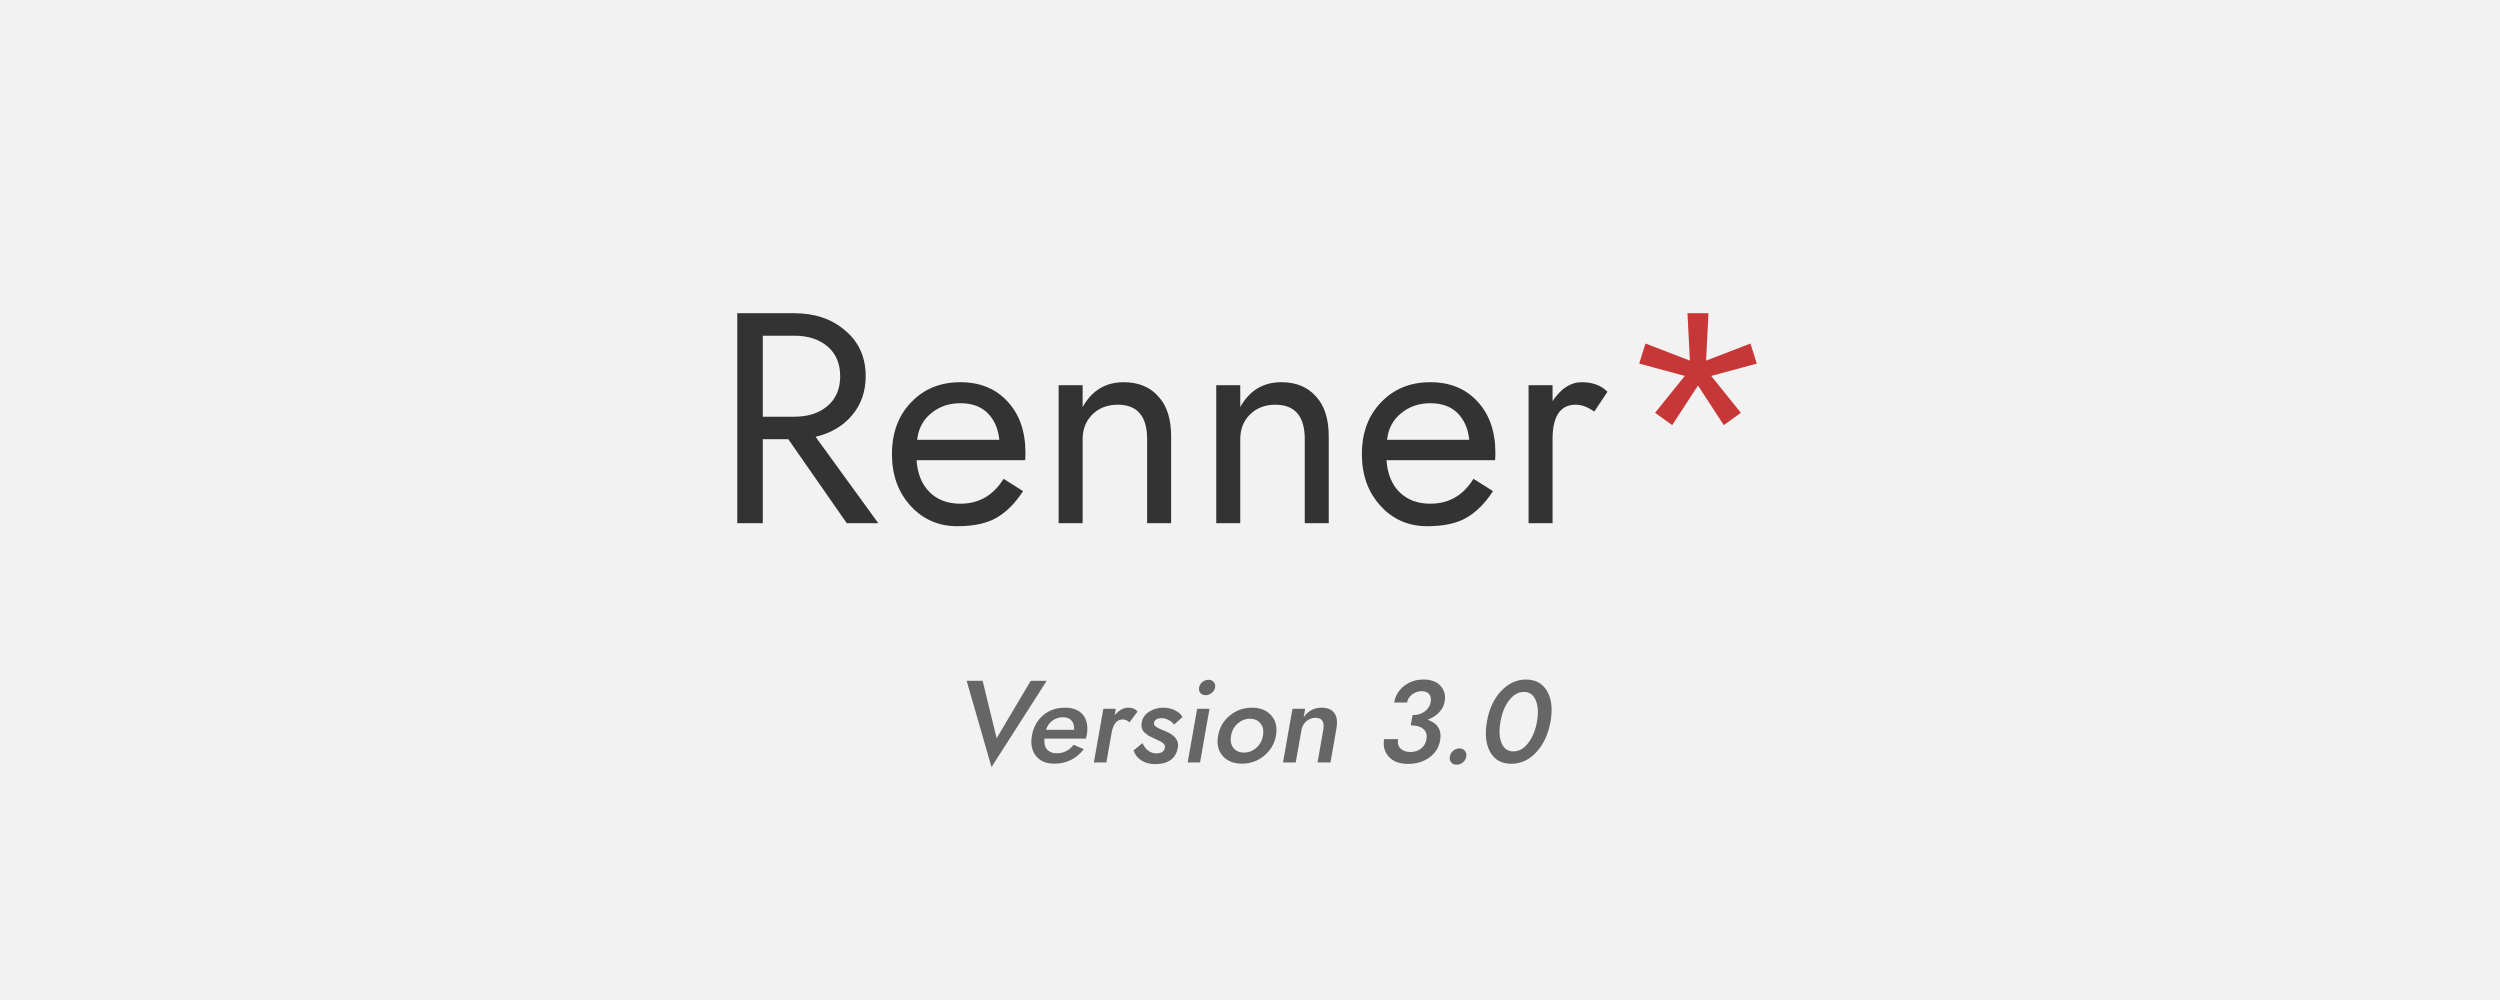
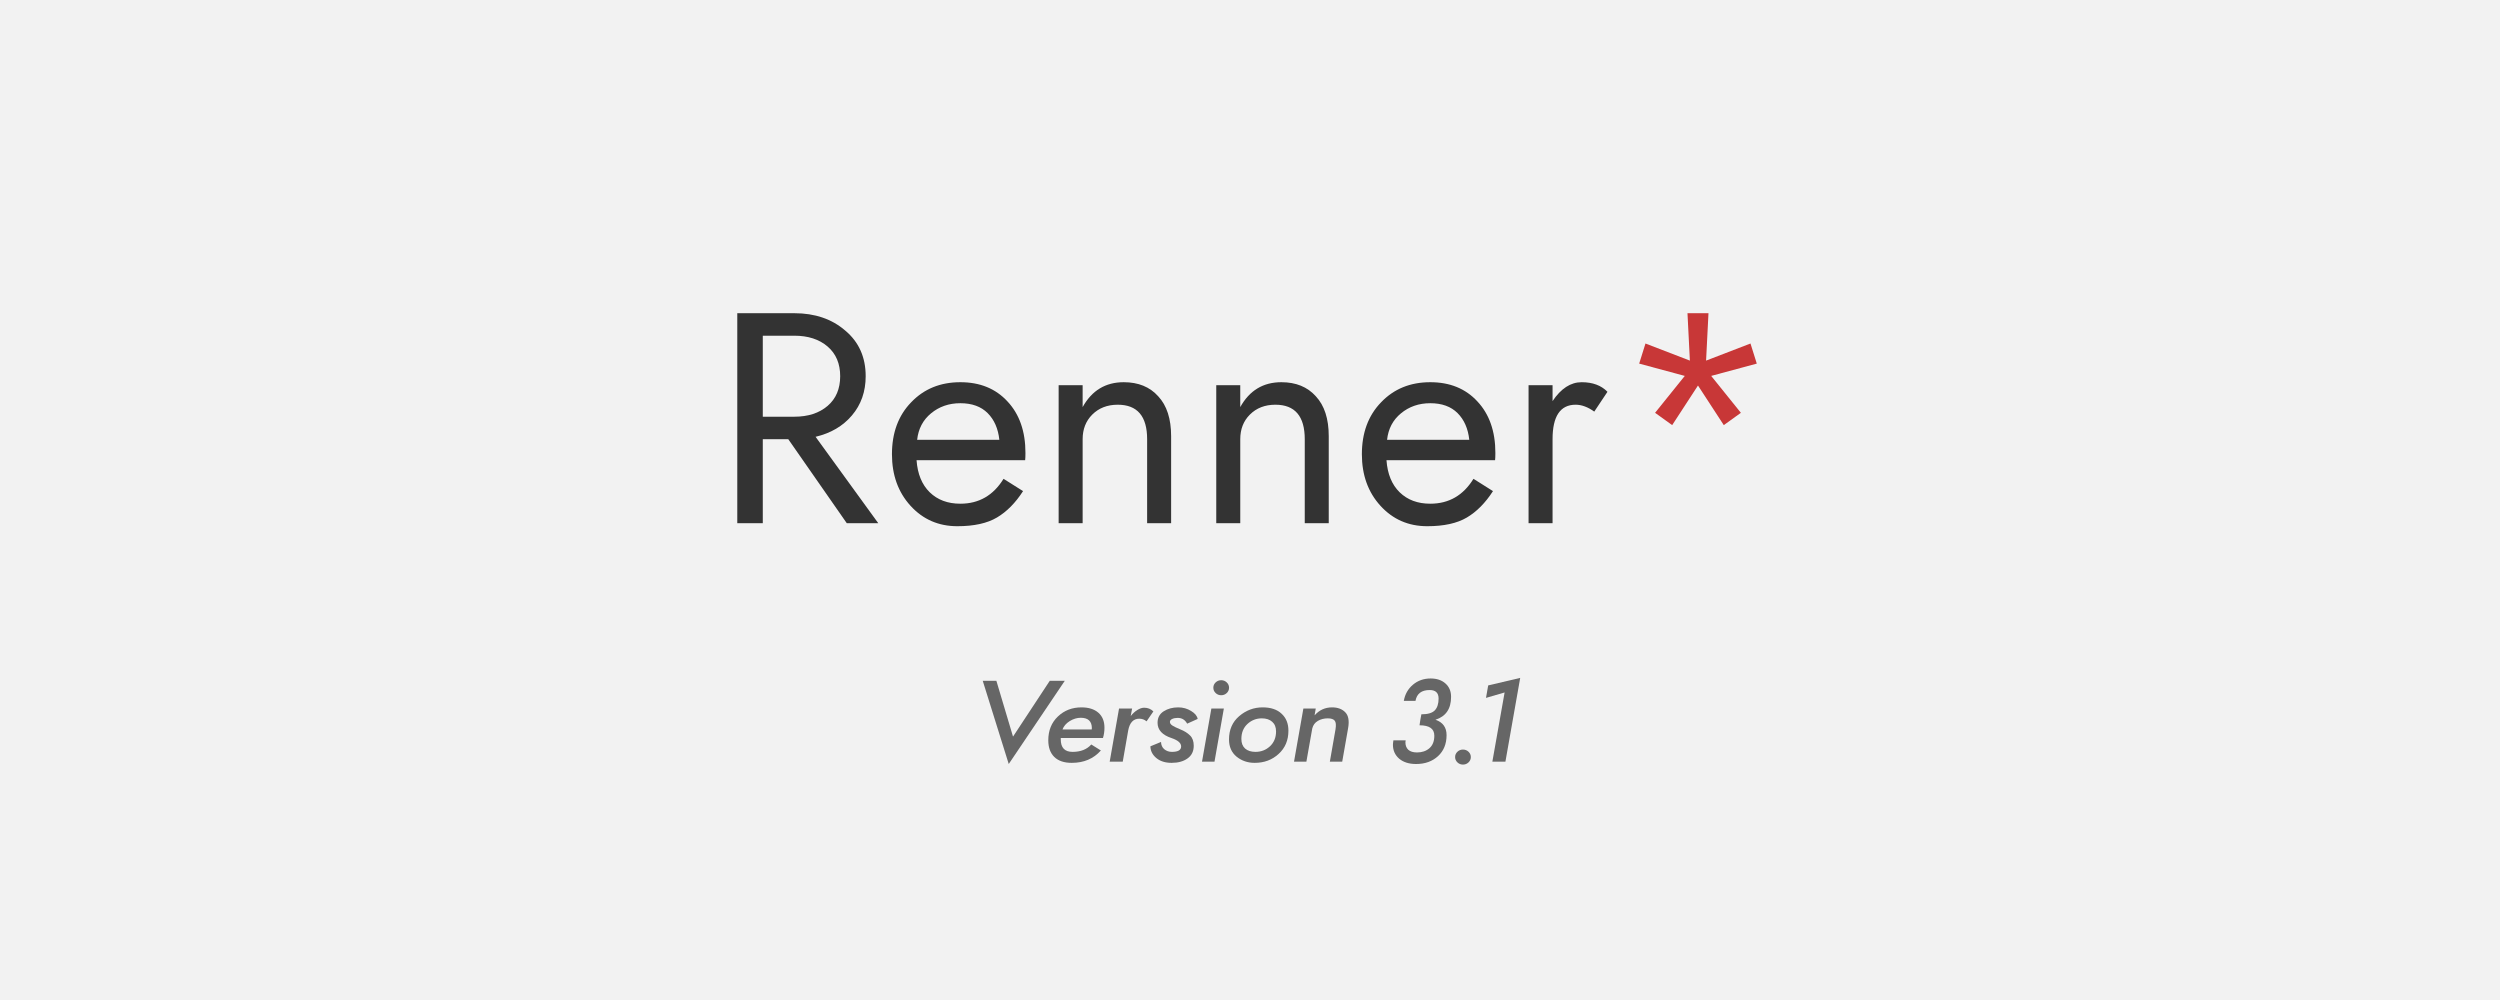
- <svg xmlns="http://www.w3.org/2000/svg" viewBox="0 0 1500 600" height="640" width="1600" version="1.1" id="svg2">
+ <svg xmlns="http://www.w3.org/2000/svg" id="svg2" version="1.1" width="1600" height="640" viewBox="0 0 1500 600">
  <defs id="defs6" />
-   <path id="rect3354" d="M 0,0 H 1500 V 600 H 0 Z" style="fill:#f2f2f2" />
-   <g id="flowRoot3338" style="font-style:normal;font-weight:normal;line-height:0.01%;font-family:sans-serif;text-align:center;letter-spacing:0px;word-spacing:0px;text-anchor:middle;fill:#333333;fill-opacity:1;stroke:none;stroke-width:1px;stroke-linecap:butt;stroke-linejoin:miter;stroke-opacity:1" transform="matrix(4.944662,0,0,4.944662,315.5437,-22.26519)" aria-label="Renner*">
-     <path id="path134" style="font-style:normal;font-variant:normal;font-weight:normal;font-stretch:normal;font-size:36.403px;line-height:1.25;font-family:'Renner*';-inkscape-font-specification:'Renner*';text-align:center;text-anchor:middle;fill:#333333" d="M 28.744,57.798 V 67.991 H 25.649 V 42.508 h 6.917 q 3.749,0 6.188,2.111 2.475,2.075 2.475,5.533 0,2.803 -1.675,4.769 -1.638,1.929 -4.405,2.585 l 7.608,10.484 H 38.936 L 31.838,57.798 Z m 0,-2.73 h 3.822 q 2.512,0 4.041,-1.311 1.529,-1.311 1.529,-3.604 0,-2.293 -1.529,-3.604 -1.529,-1.311 -4.041,-1.311 H 28.744 Z" />
-     <path id="path136" style="font-style:normal;font-variant:normal;font-weight:normal;font-stretch:normal;font-size:36.403px;line-height:1.25;font-family:'Renner*';-inkscape-font-specification:'Renner*';text-align:center;text-anchor:middle;fill:#333333" d="m 44.417,59.618 q 0,-3.895 2.33,-6.298 2.33,-2.439 5.97,-2.439 3.567,0 5.715,2.33 2.184,2.33 2.184,6.261 0,0.582 -0.036,0.874 H 47.402 q 0.182,2.512 1.602,3.895 1.42,1.383 3.713,1.383 3.385,0 5.242,-3.021 l 2.366,1.493 q -1.383,2.148 -3.167,3.203 -1.784,1.056 -4.805,1.056 -3.422,0 -5.679,-2.475 -2.257,-2.475 -2.257,-6.261 z m 13.032,-1.747 q -0.218,-2.039 -1.42,-3.24 -1.201,-1.201 -3.313,-1.201 -2.075,0 -3.567,1.238 -1.456,1.201 -1.675,3.203 z" />
-     <path id="path138" style="font-style:normal;font-variant:normal;font-weight:normal;font-stretch:normal;font-size:36.403px;line-height:1.25;font-family:'Renner*';-inkscape-font-specification:'Renner*';text-align:center;text-anchor:middle;fill:#333333" d="m 75.382,57.798 q 0,-4.186 -3.567,-4.186 -1.893,0 -3.094,1.201 -1.165,1.165 -1.165,2.985 V 67.991 H 64.643 V 51.245 h 2.912 v 2.657 q 1.675,-3.021 4.987,-3.021 2.657,0 4.186,1.711 1.565,1.675 1.565,4.842 v 10.557 h -2.912 z" />
-     <path id="path140" style="font-style:normal;font-variant:normal;font-weight:normal;font-stretch:normal;font-size:36.403px;line-height:1.25;font-family:'Renner*';-inkscape-font-specification:'Renner*';text-align:center;text-anchor:middle;fill:#333333" d="m 94.508,57.798 q 0,-4.186 -3.567,-4.186 -1.893,0 -3.094,1.201 -1.165,1.165 -1.165,2.985 V 67.991 H 83.769 V 51.245 h 2.912 v 2.657 q 1.675,-3.021 4.987,-3.021 2.657,0 4.186,1.711 1.565,1.675 1.565,4.842 v 10.557 h -2.912 z" />
-     <path id="path142" style="font-style:normal;font-variant:normal;font-weight:normal;font-stretch:normal;font-size:36.403px;line-height:1.25;font-family:'Renner*';-inkscape-font-specification:'Renner*';text-align:center;text-anchor:middle;fill:#333333" d="m 101.439,59.618 q 0,-3.895 2.33,-6.298 2.33,-2.439 5.97,-2.439 3.567,0 5.715,2.33 2.184,2.33 2.184,6.261 0,0.582 -0.036,0.874 h -13.178 q 0.182,2.512 1.602,3.895 1.42,1.383 3.713,1.383 3.385,0 5.242,-3.021 l 2.366,1.493 q -1.383,2.148 -3.167,3.203 -1.784,1.056 -4.805,1.056 -3.422,0 -5.679,-2.475 -2.257,-2.475 -2.257,-6.261 z m 13.032,-1.747 q -0.218,-2.039 -1.42,-3.24 -1.201,-1.201 -3.313,-1.201 -2.075,0 -3.567,1.238 -1.456,1.201 -1.675,3.203 z" />
-     <path id="path144" style="font-style:normal;font-variant:normal;font-weight:normal;font-stretch:normal;font-size:36.403px;line-height:1.25;font-family:'Renner*';-inkscape-font-specification:'Renner*';text-align:center;text-anchor:middle;fill:#333333" d="m 129.637,54.449 q -1.165,-0.837 -2.257,-0.837 -2.803,0 -2.803,4.186 v 10.193 h -2.912 V 51.245 h 2.912 v 1.929 q 1.529,-2.293 3.531,-2.293 2.002,0 3.131,1.165 z" />
-     <path id="path146" style="fill:#c83737" d="m 140.949,42.508 h 2.548 l -0.291,5.752 5.388,-2.075 0.764,2.439 -5.533,1.493 3.604,4.478 -2.075,1.493 -3.131,-4.805 -3.131,4.805 -2.075,-1.493 3.604,-4.478 -5.533,-1.493 0.764,-2.439 5.388,2.075 z" />
+   <path style="fill:#f2f2f2" d="M 0,0 H 1500 V 600 H 0 Z" id="rect3354" />
+   <g aria-label="Renner*" transform="matrix(4.944662,0,0,4.944662,315.5437,-22.26519)" style="font-style:normal;font-weight:normal;line-height:0.01%;font-family:sans-serif;text-align:center;letter-spacing:0px;word-spacing:0px;text-anchor:middle;fill:#333333;fill-opacity:1;stroke:none;stroke-width:1px;stroke-linecap:butt;stroke-linejoin:miter;stroke-opacity:1" id="flowRoot3338">
+     <path d="M 28.744,57.798 V 67.991 H 25.649 V 42.508 h 6.917 q 3.749,0 6.188,2.111 2.475,2.075 2.475,5.533 0,2.803 -1.675,4.769 -1.638,1.929 -4.405,2.585 l 7.608,10.484 H 38.936 L 31.838,57.798 Z m 0,-2.73 h 3.822 q 2.512,0 4.041,-1.311 1.529,-1.311 1.529,-3.604 0,-2.293 -1.529,-3.604 -1.529,-1.311 -4.041,-1.311 H 28.744 Z" style="font-style:normal;font-variant:normal;font-weight:normal;font-stretch:normal;font-size:36.403px;line-height:1.25;font-family:'Renner*';-inkscape-font-specification:'Renner*';text-align:center;text-anchor:middle;fill:#333333" id="path134" />
+     <path d="m 44.417,59.618 q 0,-3.895 2.33,-6.298 2.33,-2.439 5.97,-2.439 3.567,0 5.715,2.33 2.184,2.33 2.184,6.261 0,0.582 -0.036,0.874 H 47.402 q 0.182,2.512 1.602,3.895 1.42,1.383 3.713,1.383 3.385,0 5.242,-3.021 l 2.366,1.493 q -1.383,2.148 -3.167,3.203 -1.784,1.056 -4.805,1.056 -3.422,0 -5.679,-2.475 -2.257,-2.475 -2.257,-6.261 z m 13.032,-1.747 q -0.218,-2.039 -1.42,-3.24 -1.201,-1.201 -3.313,-1.201 -2.075,0 -3.567,1.238 -1.456,1.201 -1.675,3.203 z" style="font-style:normal;font-variant:normal;font-weight:normal;font-stretch:normal;font-size:36.403px;line-height:1.25;font-family:'Renner*';-inkscape-font-specification:'Renner*';text-align:center;text-anchor:middle;fill:#333333" id="path136" />
+     <path d="m 75.382,57.798 q 0,-4.186 -3.567,-4.186 -1.893,0 -3.094,1.201 -1.165,1.165 -1.165,2.985 V 67.991 H 64.643 V 51.245 h 2.912 v 2.657 q 1.675,-3.021 4.987,-3.021 2.657,0 4.186,1.711 1.565,1.675 1.565,4.842 v 10.557 h -2.912 z" style="font-style:normal;font-variant:normal;font-weight:normal;font-stretch:normal;font-size:36.403px;line-height:1.25;font-family:'Renner*';-inkscape-font-specification:'Renner*';text-align:center;text-anchor:middle;fill:#333333" id="path138" />
+     <path d="m 94.508,57.798 q 0,-4.186 -3.567,-4.186 -1.893,0 -3.094,1.201 -1.165,1.165 -1.165,2.985 V 67.991 H 83.769 V 51.245 h 2.912 v 2.657 q 1.675,-3.021 4.987,-3.021 2.657,0 4.186,1.711 1.565,1.675 1.565,4.842 v 10.557 h -2.912 z" style="font-style:normal;font-variant:normal;font-weight:normal;font-stretch:normal;font-size:36.403px;line-height:1.25;font-family:'Renner*';-inkscape-font-specification:'Renner*';text-align:center;text-anchor:middle;fill:#333333" id="path140" />
+     <path d="m 101.439,59.618 q 0,-3.895 2.33,-6.298 2.33,-2.439 5.97,-2.439 3.567,0 5.715,2.33 2.184,2.33 2.184,6.261 0,0.582 -0.036,0.874 h -13.178 q 0.182,2.512 1.602,3.895 1.42,1.383 3.713,1.383 3.385,0 5.242,-3.021 l 2.366,1.493 q -1.383,2.148 -3.167,3.203 -1.784,1.056 -4.805,1.056 -3.422,0 -5.679,-2.475 -2.257,-2.475 -2.257,-6.261 z m 13.032,-1.747 q -0.218,-2.039 -1.42,-3.24 -1.201,-1.201 -3.313,-1.201 -2.075,0 -3.567,1.238 -1.456,1.201 -1.675,3.203 z" style="font-style:normal;font-variant:normal;font-weight:normal;font-stretch:normal;font-size:36.403px;line-height:1.25;font-family:'Renner*';-inkscape-font-specification:'Renner*';text-align:center;text-anchor:middle;fill:#333333" id="path142" />
+     <path d="m 129.637,54.449 q -1.165,-0.837 -2.257,-0.837 -2.803,0 -2.803,4.186 v 10.193 h -2.912 V 51.245 h 2.912 v 1.929 q 1.529,-2.293 3.531,-2.293 2.002,0 3.131,1.165 z" style="font-style:normal;font-variant:normal;font-weight:normal;font-stretch:normal;font-size:36.403px;line-height:1.25;font-family:'Renner*';-inkscape-font-specification:'Renner*';text-align:center;text-anchor:middle;fill:#333333" id="path144" />
+     <path d="m 140.949,42.508 h 2.548 l -0.291,5.752 5.388,-2.075 0.764,2.439 -5.533,1.493 3.604,4.478 -2.075,1.493 -3.131,-4.805 -3.131,4.805 -2.075,-1.493 3.604,-4.478 -5.533,-1.493 0.764,-2.439 5.388,2.075 z" style="fill:#c83737" id="path146" />
  </g>
-   <g id="flowRoot869" style="font-style:normal;font-weight:normal;font-size:14.157px;line-height:0.01%;font-family:sans-serif;text-align:center;letter-spacing:0px;word-spacing:0px;text-anchor:middle;fill:#666666;fill-opacity:1;stroke:none;stroke-width:1px;stroke-linecap:butt;stroke-linejoin:miter;stroke-opacity:1" transform="matrix(4.944662,0,0,4.944662,315.5437,221.4848)" aria-label="Version 3.0">
-     <path id="path149" style="font-style:italic;font-variant:normal;font-weight:500;font-stretch:normal;font-size:14.157px;line-height:1.25;font-family:'Renner*';-inkscape-font-specification:'Renner* Medium Italic';text-align:center;text-anchor:middle;fill:#666666" d="m 57.12,44.786 4.134,-6.965 h 1.939 L 56.497,48.283 53.482,37.821 h 1.939 z" />
-     <path id="path151" style="font-style:italic;font-variant:normal;font-weight:500;font-stretch:normal;font-size:14.157px;line-height:1.25;font-family:'Renner*';-inkscape-font-specification:'Renner* Medium Italic';text-align:center;text-anchor:middle;fill:#666666" d="m 66.525,43.767 q 0.028,-0.722 -0.311,-1.118 -0.34,-0.411 -1.048,-0.411 -0.708,0 -1.274,0.411 -0.566,0.411 -0.779,1.118 z m -3.61,1.062 q -0.071,0.878 0.326,1.331 0.411,0.453 1.175,0.453 1.246,0 2.053,-1.033 l 1.232,0.538 q -1.387,1.755 -3.582,1.755 -1.486,0 -2.237,-0.948 -0.75,-0.963 -0.481,-2.449 0.269,-1.529 1.345,-2.463 1.09,-0.934 2.647,-0.934 1.515,0 2.223,0.892 0.708,0.892 0.439,2.435 -0.014,0.113 -0.099,0.425 z" />
-     <path id="path153" style="font-style:italic;font-variant:normal;font-weight:500;font-stretch:normal;font-size:14.157px;line-height:1.25;font-family:'Renner*';-inkscape-font-specification:'Renner* Medium Italic';text-align:center;text-anchor:middle;fill:#666666" d="m 73.237,42.861 q -0.382,-0.354 -0.807,-0.354 -1.062,0 -1.345,1.557 l -0.651,3.667 h -1.515 l 1.147,-6.512 h 1.515 l -0.142,0.779 q 0.764,-0.92 1.656,-0.92 0.779,0 1.118,0.481 z" />
-     <path id="path155" style="font-style:italic;font-variant:normal;font-weight:500;font-stretch:normal;font-size:14.157px;line-height:1.25;font-family:'Renner*';-inkscape-font-specification:'Renner* Medium Italic';text-align:center;text-anchor:middle;fill:#666666" d="m 74.825,45.381 q 0.255,0.595 0.694,0.92 0.453,0.326 0.963,0.326 0.92,0 1.048,-0.665 0.028,-0.127 0,-0.241 -0.014,-0.113 -0.099,-0.212 -0.085,-0.099 -0.17,-0.17 -0.071,-0.071 -0.241,-0.156 -0.156,-0.085 -0.255,-0.127 -0.085,-0.057 -0.297,-0.142 -0.212,-0.085 -0.297,-0.127 -0.368,-0.17 -0.609,-0.311 -0.227,-0.142 -0.481,-0.368 -0.255,-0.227 -0.34,-0.538 -0.085,-0.311 -0.014,-0.708 0.142,-0.821 0.906,-1.302 0.764,-0.481 1.713,-0.481 0.793,0 1.43,0.326 0.651,0.326 0.892,0.821 l -1.019,0.906 q -0.227,-0.34 -0.651,-0.552 -0.425,-0.227 -0.821,-0.227 -0.864,0 -0.963,0.58 -0.014,0.099 0.014,0.184 0.028,0.085 0.113,0.17 0.085,0.071 0.17,0.142 0.099,0.057 0.255,0.142 0.156,0.071 0.269,0.127 0.127,0.042 0.311,0.127 0.198,0.085 0.311,0.127 1.67,0.722 1.458,1.939 -0.354,2.039 -2.789,2.039 -0.948,0 -1.67,-0.467 -0.708,-0.467 -0.92,-1.203 z" />
-     <path id="path157" style="font-style:italic;font-variant:normal;font-weight:500;font-stretch:normal;font-size:14.157px;line-height:1.25;font-family:'Renner*';-inkscape-font-specification:'Renner* Medium Italic';text-align:center;text-anchor:middle;fill:#666666" d="m 81.844,39.293 q -0.227,-0.269 -0.156,-0.665 0.071,-0.396 0.396,-0.665 0.34,-0.269 0.736,-0.269 0.411,0 0.637,0.269 0.241,0.269 0.17,0.665 -0.071,0.396 -0.411,0.665 -0.326,0.269 -0.722,0.269 -0.411,0 -0.651,-0.269 z m -0.396,1.925 h 1.501 l -1.147,6.512 h -1.501 z" />
-     <path id="path159" style="font-style:italic;font-variant:normal;font-weight:500;font-stretch:normal;font-size:14.157px;line-height:1.25;font-family:'Renner*';-inkscape-font-specification:'Renner* Medium Italic';text-align:center;text-anchor:middle;fill:#666666" d="m 84.543,46.924 q -0.821,-0.948 -0.552,-2.449 0.269,-1.501 1.43,-2.449 1.161,-0.948 2.676,-0.948 1.515,0 2.35,0.948 0.835,0.948 0.566,2.449 -0.269,1.486 -1.444,2.449 -1.161,0.948 -2.676,0.948 -1.515,0 -2.35,-0.948 z m 1.826,-3.921 q -0.651,0.566 -0.807,1.472 -0.156,0.906 0.283,1.486 0.453,0.566 1.288,0.566 0.835,0 1.486,-0.566 0.665,-0.58 0.821,-1.486 0.156,-0.906 -0.297,-1.472 -0.453,-0.58 -1.288,-0.58 -0.835,0 -1.486,0.58 z" />
-     <path id="path161" style="font-style:italic;font-variant:normal;font-weight:500;font-stretch:normal;font-size:14.157px;line-height:1.25;font-family:'Renner*';-inkscape-font-specification:'Renner* Medium Italic';text-align:center;text-anchor:middle;fill:#666666" d="m 96.753,43.767 q 0.255,-1.458 -0.934,-1.458 -0.609,0 -1.076,0.382 -0.453,0.368 -0.609,0.963 l -0.722,4.077 h -1.543 l 1.147,-6.512 h 1.543 l -0.184,1.019 q 0.835,-1.161 2.166,-1.161 1.09,0 1.557,0.651 0.467,0.637 0.255,1.869 l -0.722,4.134 h -1.571 z" />
-     <path id="path163" style="font-style:italic;font-variant:normal;font-weight:500;font-stretch:normal;font-size:14.157px;line-height:1.25;font-family:'Renner*';-inkscape-font-specification:'Renner* Medium Italic';text-align:center;text-anchor:middle;fill:#666666" d="m 107.04,47.9 q -1.543,0 -2.336,-0.864 -0.779,-0.878 -0.566,-2.138 h 1.685 q -0.127,0.694 0.297,1.133 0.439,0.425 1.203,0.425 0.764,0 1.288,-0.411 0.538,-0.411 0.665,-1.147 0.142,-0.793 -0.382,-1.232 -0.51,-0.439 -1.529,-0.439 l 0.057,-0.34 0.099,-0.51 0.014,-0.099 0.057,-0.297 q 0.878,0 1.472,-0.439 0.595,-0.453 0.722,-1.118 0.113,-0.609 -0.17,-0.977 -0.283,-0.368 -0.934,-0.368 -0.637,0 -1.147,0.396 -0.51,0.382 -0.609,0.977 h -1.571 q 0.212,-1.232 1.203,-2.01 0.991,-0.779 2.35,-0.779 1.387,0 2.081,0.779 0.694,0.764 0.495,1.897 -0.127,0.736 -0.68,1.317 -0.538,0.566 -1.387,0.892 1.855,0.637 1.515,2.52 -0.227,1.274 -1.302,2.053 -1.062,0.779 -2.591,0.779 z" />
-     <path id="path165" style="font-style:italic;font-variant:normal;font-weight:500;font-stretch:normal;font-size:14.157px;line-height:1.25;font-family:'Renner*';-inkscape-font-specification:'Renner* Medium Italic';text-align:center;text-anchor:middle;fill:#666666" d="m 112.272,47.716 q -0.227,-0.297 -0.156,-0.708 0.071,-0.411 0.396,-0.694 0.34,-0.297 0.764,-0.297 0.425,0 0.665,0.297 0.241,0.283 0.17,0.694 -0.071,0.411 -0.411,0.708 -0.34,0.283 -0.764,0.283 -0.425,0 -0.665,-0.283 z" />
-     <path id="path167" style="font-style:italic;font-variant:normal;font-weight:500;font-stretch:normal;font-size:14.157px;line-height:1.25;font-family:'Renner*';-inkscape-font-specification:'Renner* Medium Italic';text-align:center;text-anchor:middle;fill:#666666" d="m 119.316,40.171 q -0.779,0.991 -1.062,2.605 -0.283,1.614 0.142,2.619 0.425,0.991 1.43,0.991 1.005,0 1.784,-1.005 0.793,-1.005 1.076,-2.605 0.283,-1.614 -0.156,-2.605 -0.425,-1.005 -1.43,-1.005 -1.005,0 -1.784,1.005 z m -2.293,6.314 q -0.807,-1.416 -0.411,-3.709 0.396,-2.293 1.699,-3.695 1.317,-1.416 3.044,-1.416 1.741,0 2.562,1.416 0.821,1.402 0.411,3.695 -0.411,2.293 -1.727,3.709 -1.302,1.402 -3.044,1.402 -1.727,0 -2.534,-1.402 z" />
+   <g id="flowRoot27" style="font-style:italic;font-variant:normal;font-weight:500;font-stretch:normal;font-size:40px;line-height:125%;font-family:'Renner*';-inkscape-font-specification:'Renner* Medium Italic';letter-spacing:0px;word-spacing:0px;fill:#666666;fill-opacity:1;stroke:none;stroke-width:1px;stroke-linecap:butt;stroke-linejoin:miter;stroke-opacity:1" transform="matrix(1.733811,0,0,1.733811,-140.1488,-261.9095)" aria-label="Version 3.1">
+     <path id="path56" style="" d="m 431.395,405.972 12.72,-19.32 h 5.2 l -19.4,28.8 -9,-28.8 h 4.72 z" />
+     <path id="path58" style="" d="m 458.641,403.492 q 0,-0.04 0,-0.2 0.04,-0.16 0.04,-0.2 0,-3.64 -3.84,-3.64 -1.96,0 -3.84,1.16 -1.84,1.16 -2.48,2.88 z m -10.72,2.96 v 0.48 q 0,4.32 4.08,4.32 4.2,0 6.48,-2.56 l 3.32,2.08 q -3.8,4.28 -10.08,4.28 -3.96,0 -6.04,-2.04 -2.08,-2.04 -2.08,-5.76 0,-5.08 3.32,-8.24 3.32,-3.16 8.16,-3.16 3.72,0 5.84,1.84 2.12,1.84 2.12,5.2 0,1.88 -0.52,3.56 z" />
+     <path id="path60" style="" d="m 477.607,400.692 q -1.08,-0.92 -2.52,-0.92 -3.08,0 -3.84,4.12 l -1.88,10.76 h -4.52 l 3.24,-18.4 h 4.52 l -0.48,2.6 q 1.04,-1.32 2.28,-2.08 1.28,-0.8 2.36,-0.8 1.92,0 3.2,1.28 z" />
+     <path id="path62" style="" d="m 482.615,407.812 q 0.04,1.6 1.12,2.52 1.12,0.92 2.64,0.92 3.2,0 3.2,-1.88 0,-1.76 -3.28,-2.88 -4.88,-1.6 -4.88,-5.32 0,-2.6 2.12,-3.96 2.12,-1.36 5.04,-1.36 2.44,0 4.44,1.24 2,1.2 2.28,2.76 l -3.64,1.64 q -1.08,-2 -3.28,-2 -1.08,0 -1.88,0.36 -0.8,0.36 -0.8,1.04 0,0.68 0.84,1.24 0.88,0.56 2.72,1.32 2.12,0.84 3.4,2.12 1.28,1.24 1.28,3.56 0,2.88 -2.16,4.4 -2.12,1.52 -5.48,1.52 -3.32,0 -5.32,-1.68 -2,-1.68 -2.04,-4.04 z" />
+     <path id="path64" style="" d="m 501.518,390.892 q -0.8,-0.76 -0.8,-1.84 0,-1.08 0.8,-1.84 0.8,-0.76 1.92,-0.76 1.12,0 1.92,0.76 0.8,0.76 0.8,1.84 0,1.08 -0.8,1.84 -0.8,0.76 -1.92,0.76 -1.12,0 -1.92,-0.76 z m -1.48,5.36 h 4.32 l -3.24,18.4 h -4.32 z" />
+     <path id="path66" style="" d="m 517.781,395.852 q 4.24,0 6.56,2.2 2.36,2.16 2.36,5.88 0,4.96 -3.4,8.04 -3.36,3.08 -8.28,3.08 -3.64,0 -6.28,-2.16 -2.6,-2.16 -2.6,-5.92 0,-5.08 3.52,-8.08 3.56,-3.04 8.12,-3.04 z m -7.36,10.92 q 0,2.16 1.28,3.32 1.32,1.16 3.6,1.16 2.92,0 5,-1.92 2.12,-1.96 2.12,-5.16 0,-2.16 -1.32,-3.32 -1.32,-1.2 -3.6,-1.2 -2.88,0 -5,1.96 -2.08,1.96 -2.08,5.16 z" />
+     <path id="path68" style="" d="m 535.757,398.612 q 2.44,-2.76 6.04,-2.76 2.92,0 4.56,1.68 1.68,1.68 1,5.52 l -2.04,11.6 h -4.28 l 1.96,-11.2 q 0.36,-2.2 -0.28,-3 -0.64,-0.8 -2.4,-0.8 -1.92,0 -3.44,0.88 -1.48,0.88 -1.92,2.6 l -2.04,11.52 h -4.28 l 3.24,-18.4 h 4.28 z" />
+     <path id="path70" style="" d="m 570.871,415.452 q -3.64,0 -5.84,-1.84 -2.16,-1.88 -2.16,-4.8 0,-0.52 0.16,-1.56 h 4.24 q -0.08,0.48 -0.08,0.72 0,1.6 1,2.56 1.04,0.92 3,0.92 2.64,0 4.32,-1.48 1.68,-1.48 1.68,-4.32 0,-3.6 -5.12,-3.6 0.08,-0.64 0.28,-1.88 0.24,-1.28 0.36,-1.92 3.32,0 4.64,-1.36 1.32,-1.4 1.32,-4.08 0,-2.96 -3.08,-2.96 -4.24,0 -4.92,3.76 h -4.04 q 0.6,-3.44 3.16,-5.6 2.56,-2.16 6.12,-2.16 3.2,0 5.12,1.72 1.96,1.72 1.96,4.64 0,6.2 -5.4,7.92 3.84,1.32 3.84,5.32 0,4.56 -2.96,7.28 -2.96,2.72 -7.6,2.72 z" />
+     <path id="path72" style="letter-spacing:-5.407px" d="m 585.186,414.892 q -0.8,-0.76 -0.8,-1.84 0,-1.08 0.8,-1.84 0.8,-0.76 1.92,-0.76 1.12,0 1.92,0.76 0.8,0.76 0.8,1.84 0,1.08 -0.8,1.84 -0.8,0.76 -1.92,0.76 -1.12,0 -1.92,-0.76 z" />
+     <path id="path74" style="" d="m 595.074,392.572 0.76,-4.32 11.08,-2.6 -5.12,29 h -4.52 l 4.24,-23.96 z" />
  </g>
</svg>
